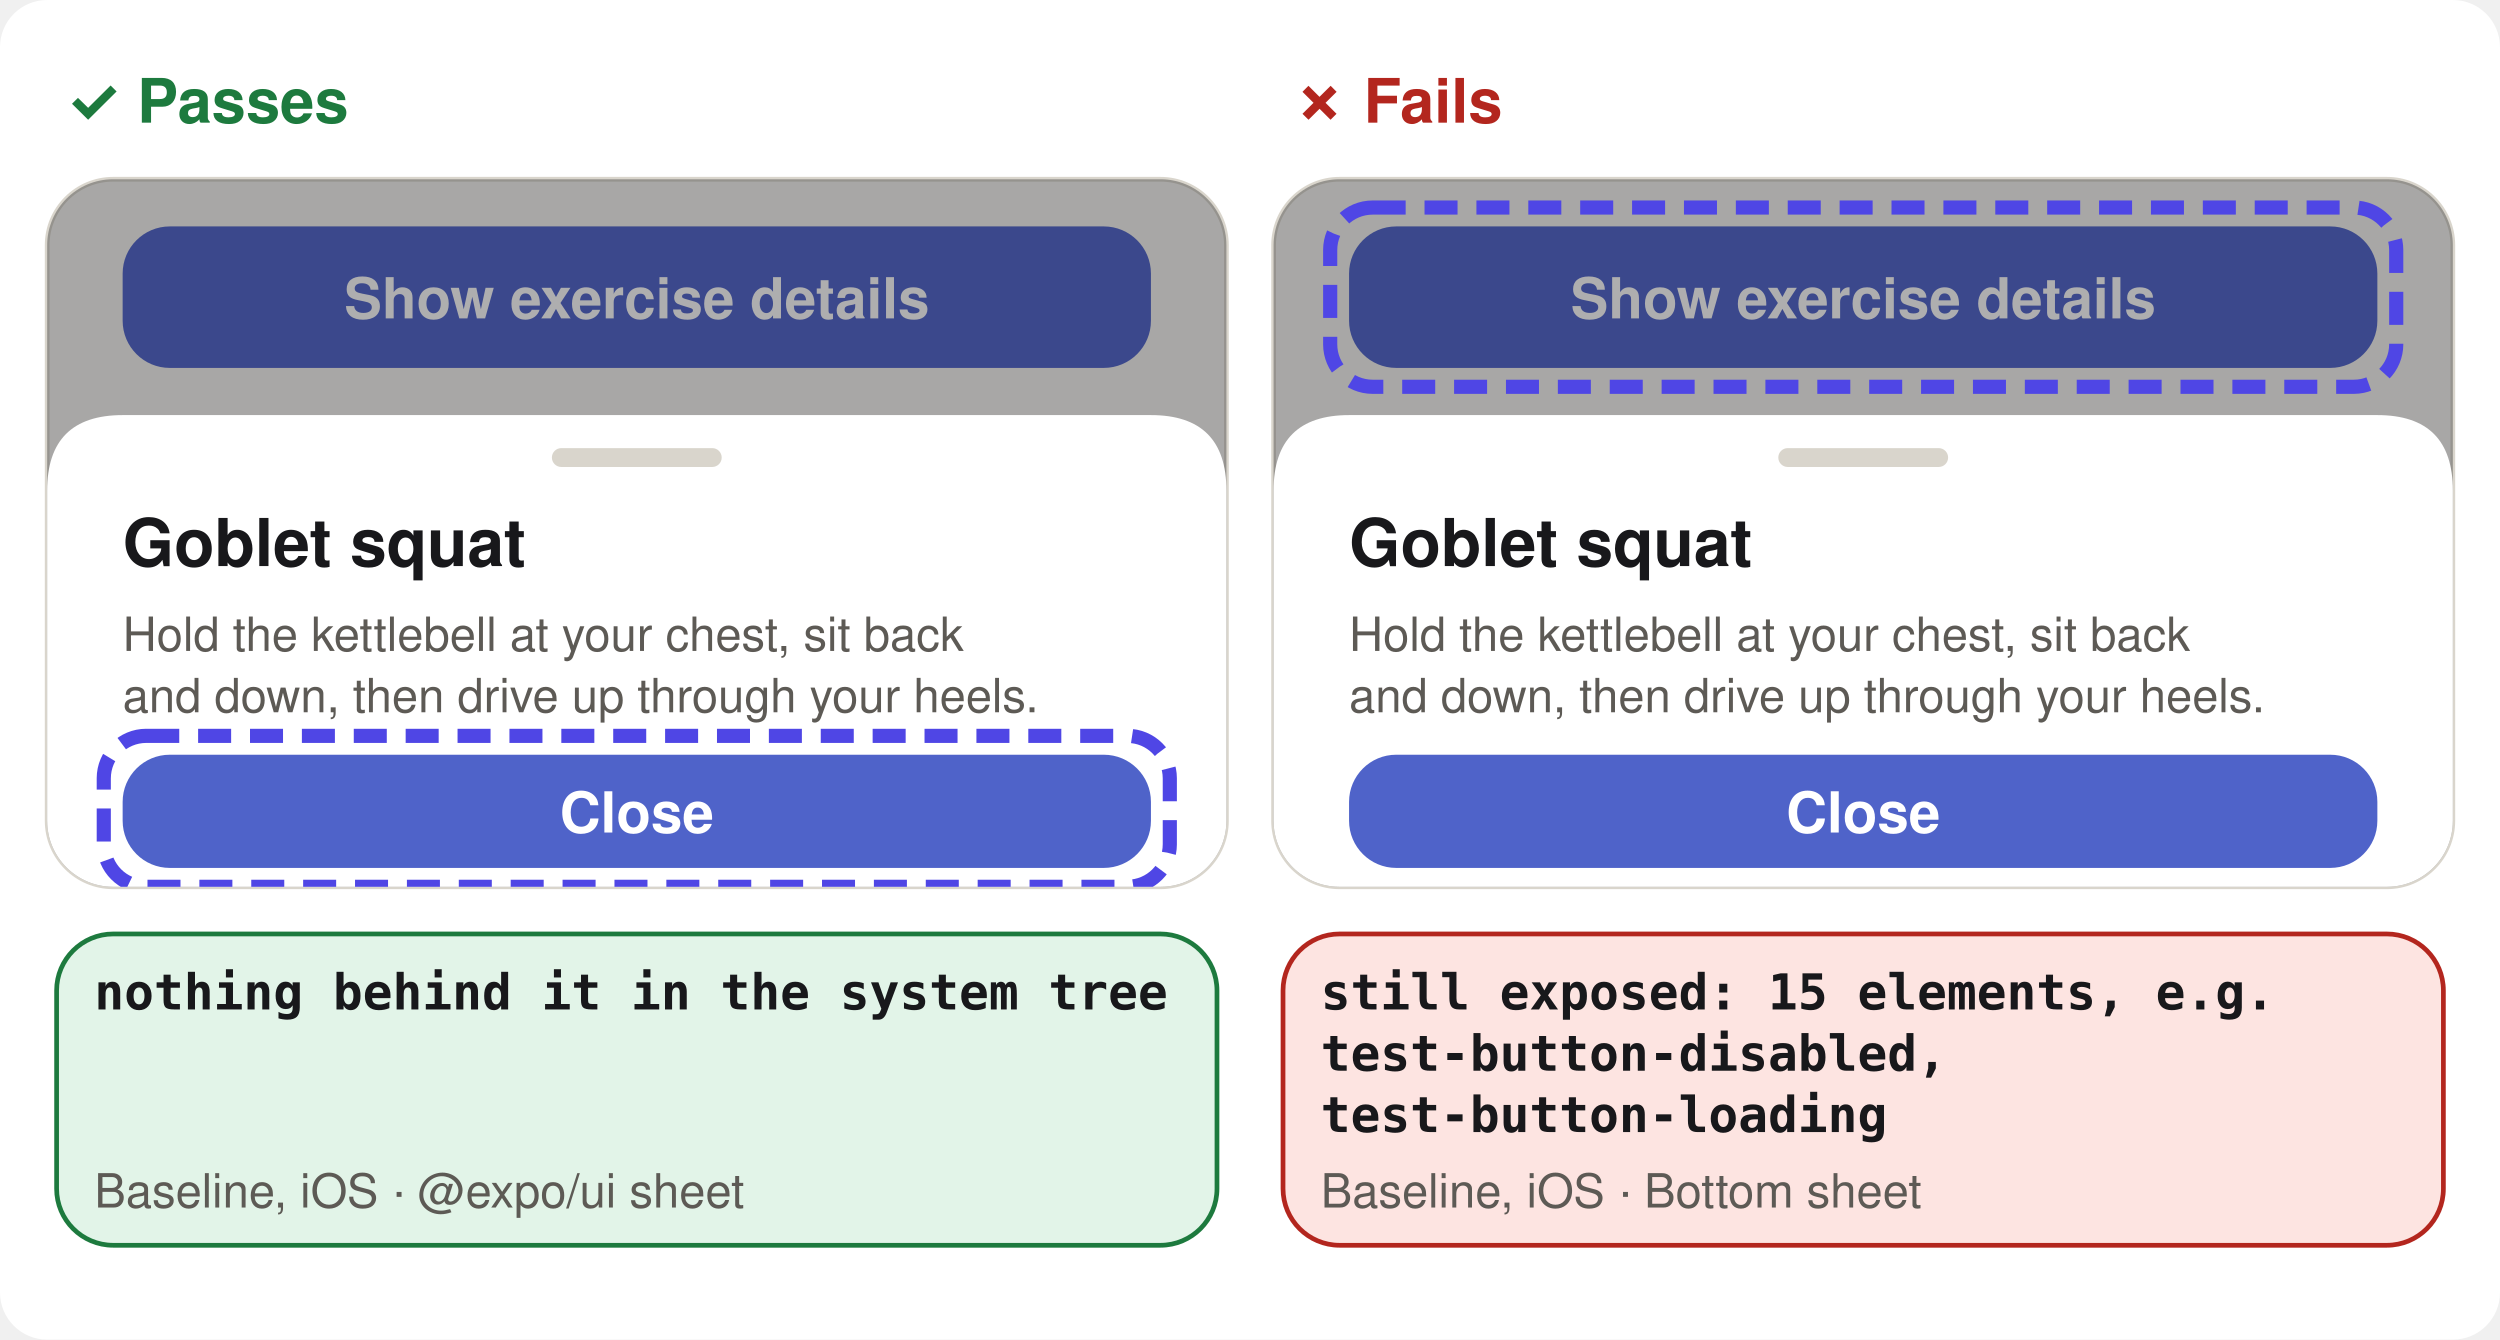
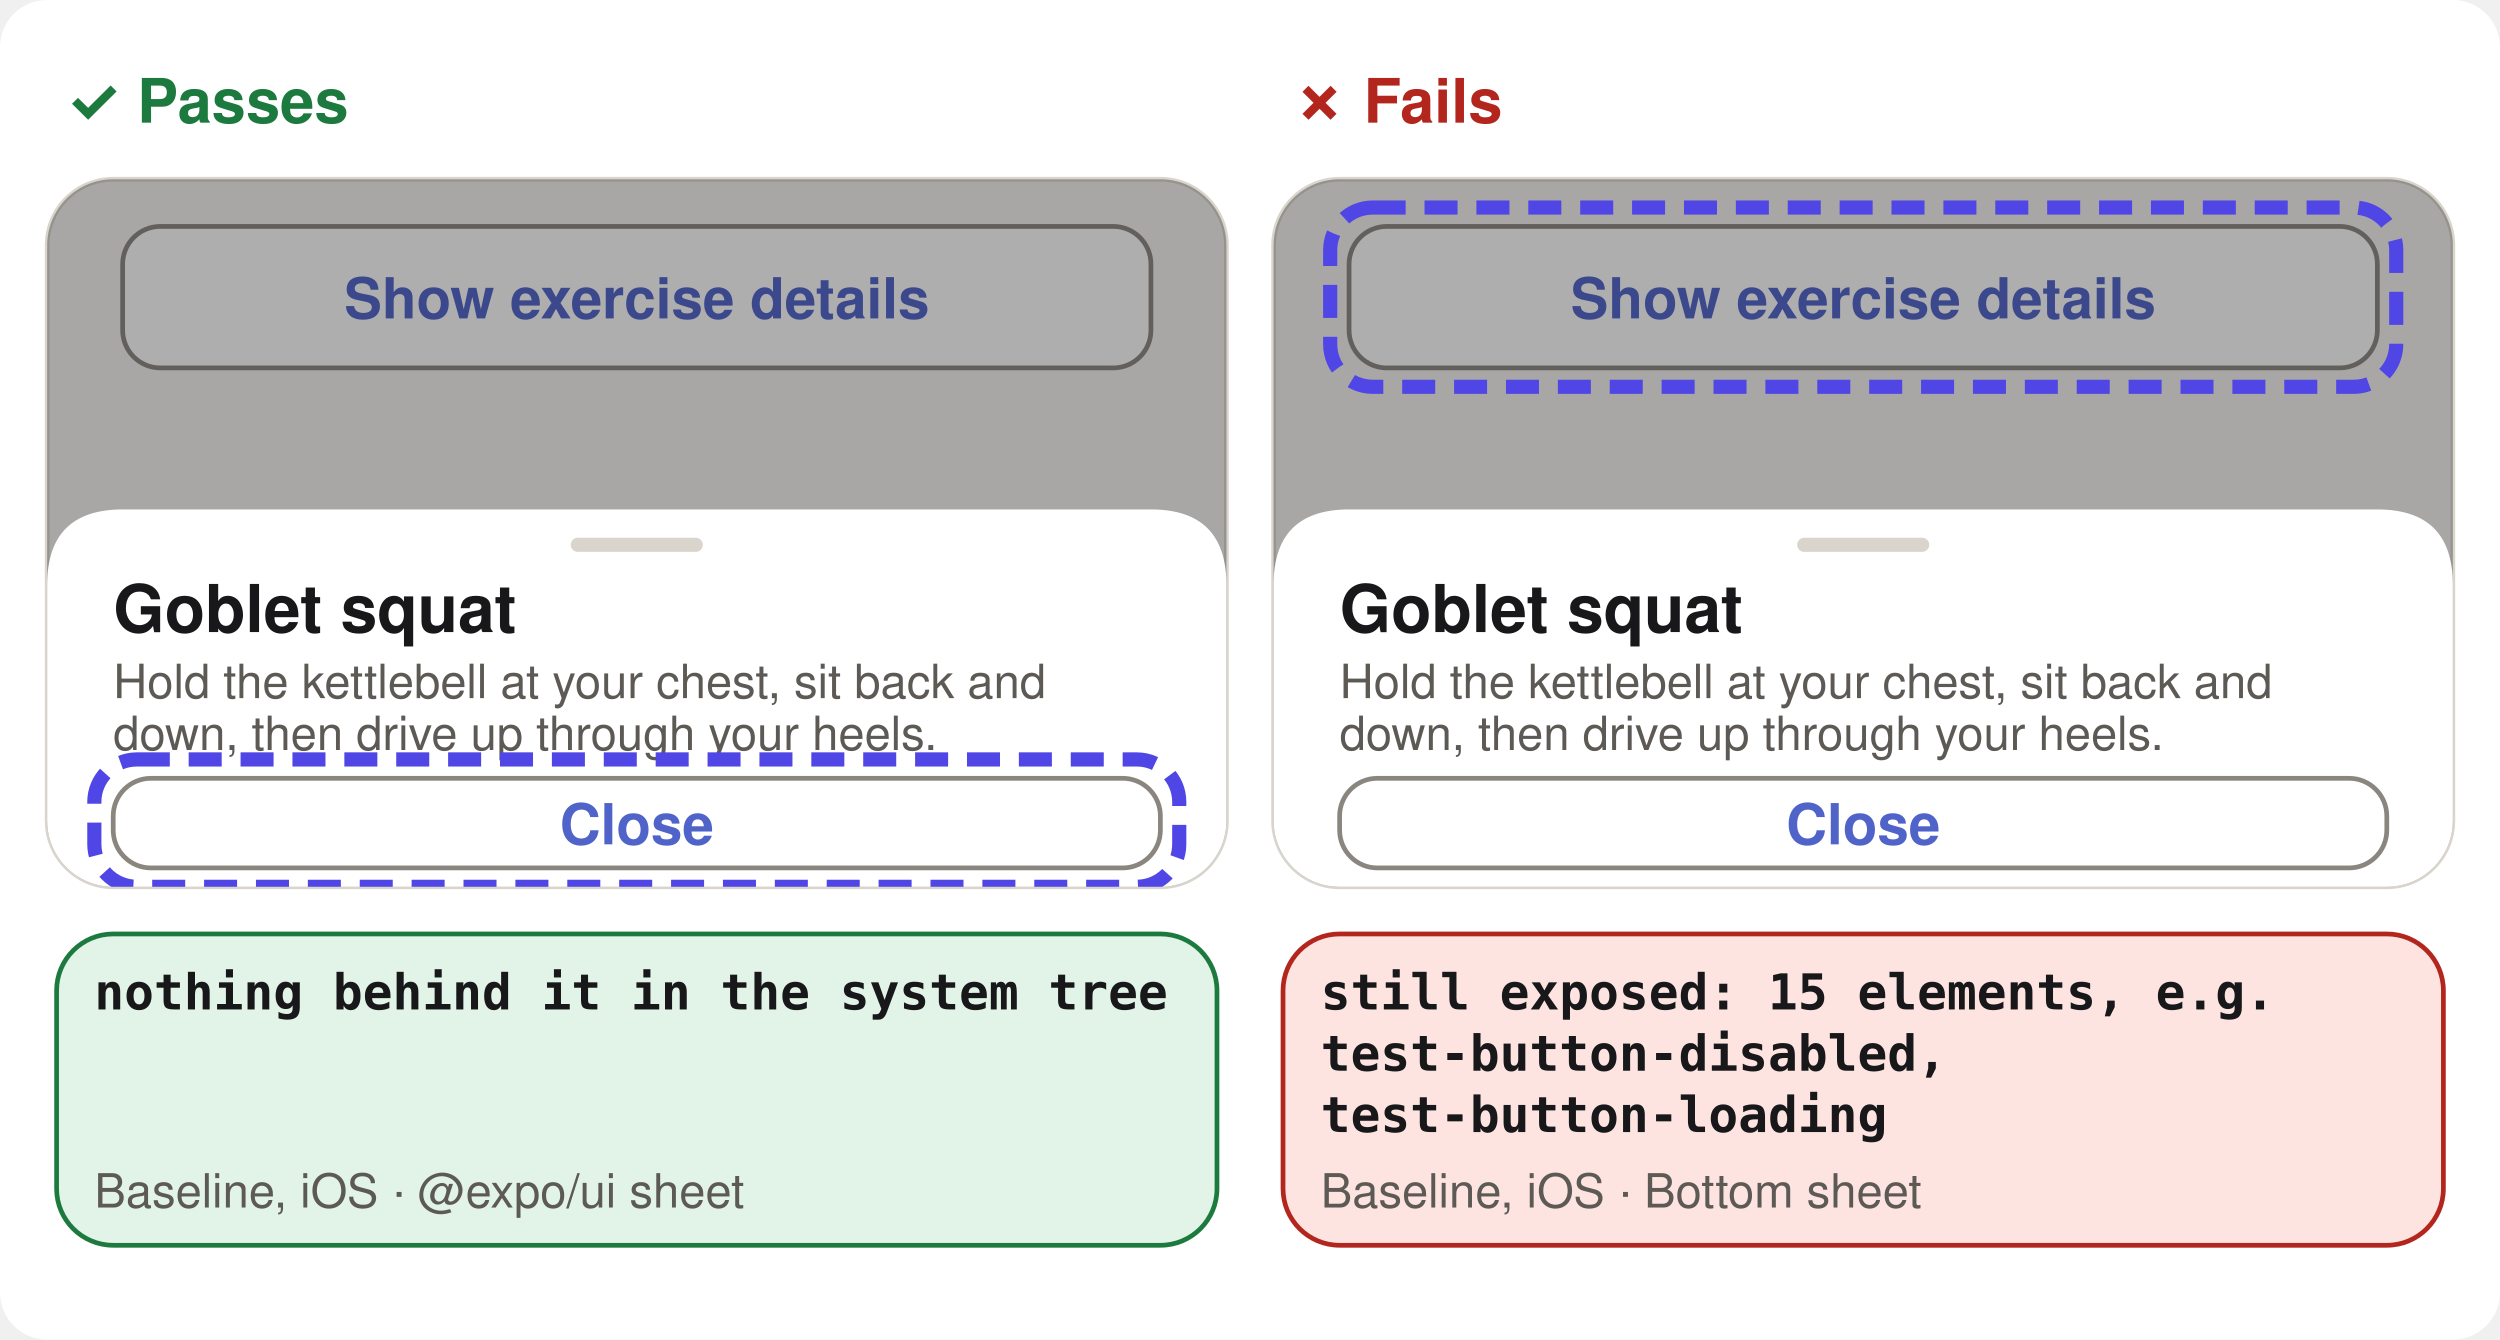
<svg xmlns="http://www.w3.org/2000/svg" viewBox="0 0 530 284" width="530" height="284" role="img" aria-label="With the sheet open, the screen reader can only reach the sheet. When it fails, it can still reach the screen above it.">
  <style>
svg { font: 12px -apple-system, BlinkMacSystemFont, "Segoe UI", Helvetica, Arial, sans-serif; }
.cp-bg { fill: #ffffff; } .cp-screen { fill: #f6f5f1; stroke: #d9d5cc; }
.cp-card, .cp-knob, .cp-seg { fill: #ffffff; } .cp-pop { fill: #ffffff; stroke: #d9d5cc; } .cp-knob, .cp-seg { stroke: #d9d5cc; } .cp-edge { stroke: #8a867f; }
.cp-field { fill: #ffffff; stroke: #c9c5bd; } .cp-field-bad { stroke: #b3261e; stroke-width: 1.5; }
- .cp-line { fill: #d9d5cc; } .cp-on, .cp-btn, .cp-dot { fill: #4f63c9; } .cp-off { fill: #e6e3dc; } .cp-danger { fill: #c0392b; } .cp-toast { fill: #26262b; }
+ .cp-line { fill: #d9d5cc; } .cp-track { fill: #8a8a94; } .cp-tri { fill: #3a3a40; } .cp-outline { fill: #ffffff; stroke: #8a867f; } .cp-btn-off { fill: #9fb0e6; } .cp-seg-box { fill: #ffffff; stroke: #4f63c9; stroke-width: 1.5; } .cp-on, .cp-btn, .cp-dot { fill: #4f63c9; } .cp-off { fill: #e6e3dc; } .cp-danger { fill: #c0392b; } .cp-toast { fill: #26262b; }
.cp-ring { fill: #ffffff; stroke: #8a867f; stroke-width: 1.5; } .cp-ring-on { stroke: #4f63c9; stroke-width: 2; } .cp-dotfill { fill: #5d5a55; }
.cp-spin { fill: none; stroke: #ffffff; stroke-width: 2; stroke-dasharray: 22 16; }
.cp-stroke { fill: none; stroke: #5d5a55; stroke-width: 2; stroke-linecap: round; stroke-linejoin: round; } .cp-inv-stroke { stroke: #ffffff; } .cp-accent-stroke { stroke: #4f63c9; } .cp-muted-stroke { stroke: #8a867f; }
.cp-dim { fill: #18181b; fill-opacity: .35; } .cp-ghost { fill: none; stroke: #8a867f; stroke-dasharray: 2 4; } .cp-ghostfill { fill: none; stroke: #8a867f; stroke-dasharray: 2 3; }
.cp-guide { fill: none; stroke: #8a867f; stroke-width: 1.5; stroke-dasharray: 3 3; } .cp-hit { fill: #4f46e5; fill-opacity: .12; }
.cp-focus { fill: none; stroke: #4f46e5; stroke-width: 3; stroke-dasharray: 7 4; }
.cp-finger { fill: #db2777; fill-opacity: .5; }
.cp-t { fill: #18181b; } .cp-b { font-weight: 700; } .cp-big { font-size: 14px; } .cp-small { font-size: 10px; } .cp-muted { fill: #5d5a55; } .cp-accent { fill: #4f63c9; }
.cp-s { fill: #5d5a55; font-size: 13px; font-weight: 700; } .cp-inv { fill: #ffffff; }
.cp-bad { fill: #b3261e; } .cp-ok { fill: #1d7a3e; } .cp-head { font-size: 13px; font-weight: 700; }
.cp-ok-b { fill: #e2f4e8; stroke: #1d7a3e; } .cp-bad-b { fill: #fde4e1; stroke: #b3261e; } .cp-say { fill: #18181b; font: 600 10.5px ui-monospace, SFMono-Regular, Menlo, monospace; } .cp-src { fill: #5d5a55; font-size: 10px; }
@media (prefers-color-scheme: dark) {
  .cp-bg { fill: #17171c; } .cp-screen { fill: #0e0e11; stroke: #33333c; }
  .cp-card, .cp-knob, .cp-seg, .cp-pop, .cp-field { fill: #23232a; } .cp-pop, .cp-knob, .cp-seg, .cp-field { stroke: #3a3a44; }
-   .cp-line { fill: #3a3a44; } .cp-on, .cp-btn, .cp-dot { fill: #8fa3ff; } .cp-off { fill: #2c2c34; } .cp-danger { fill: #e5675a; } .cp-toast { fill: #ececf1; }
+   .cp-line { fill: #3a3a44; } .cp-track { fill: #5a5a64; } .cp-tri { fill: #c9c9d1; } .cp-outline, .cp-seg-box { fill: #23232a; } .cp-outline { stroke: #5a5a64; } .cp-btn-off { fill: #3c4778; } .cp-seg-box { stroke: #8fa3ff; } .cp-on, .cp-btn, .cp-dot { fill: #8fa3ff; } .cp-off { fill: #2c2c34; } .cp-danger { fill: #e5675a; } .cp-toast { fill: #ececf1; }
  .cp-ring { fill: #23232a; stroke: #a09da6; } .cp-ring-on { stroke: #8fa3ff; } .cp-dotfill { fill: #a09da6; }
  .cp-spin { stroke: #0e0e11; } .cp-stroke { stroke: #a09da6; } .cp-inv-stroke { stroke: #0e0e11; } .cp-accent-stroke { stroke: #8fa3ff; }
  .cp-dim { fill: #000000; fill-opacity: .55; } .cp-focus { stroke: #a5a6ff; } .cp-guide { stroke: #a09da6; } .cp-hit { fill: #8b8cff; }
  .cp-t, .cp-say { fill: #ececf1; } .cp-muted, .cp-s, .cp-src { fill: #a09da6; } .cp-accent { fill: #8fa3ff; } .cp-inv { fill: #0e0e11; }
  .cp-bad { fill: #ff8a80; } .cp-ok { fill: #6fd28f; } .cp-field-bad { stroke: #ff8a80; }
  .cp-ok-b { fill: #15301f; stroke: #6fd28f; } .cp-bad-b { fill: #3a1c1b; stroke: #ff8a80; }
}
</style>
  <defs>
    <clipPath id="cpclip">
      <rect x="0" y="34" width="250" height="150" rx="14" />
    </clipPath>
  </defs>
  <rect width="530" height="284" rx="10" class="cp-bg" />
  <g transform="translate(10 4)">
    <g transform="translate(0 0)">
      <text x="4" y="22" class="cp-head cp-ok">✓ Passes</text>
      <rect x="0" y="34" width="250" height="150" rx="14" class="cp-screen" />
      <g clip-path="url(#cpclip)">
-         <rect x="16" y="44" width="218" height="30" rx="10" class="cp-btn" />
-         <text x="125" y="63.5" class="cp-t cp-b cp-inv" text-anchor="middle">Show exercise details</text>
+         <rect x="16" y="44" width="218" height="30" rx="8" class="cp-outline" />
+         <text x="125" y="63.5" class="cp-t cp-b cp-accent" text-anchor="middle">Show exercise details</text>
        <rect x="0" y="34" width="250" height="150" rx="14" class="cp-dim" />
-         <path d="M0 100 Q0 84 16 84 L234 84 Q250 84 250 100 L250 170 Q250 184 236 184 L14 184 Q0 184 0 170 Z" class="cp-card" />
-         <rect x="107" y="91" width="36" height="4" rx="2" class="cp-line" />
-         <text x="16" y="116" class="cp-t cp-b cp-big" text-anchor="start">Goblet squat</text>
-         <text x="16" y="134" class="cp-t cp-muted cp-small" text-anchor="start">Hold the kettlebell at your chest, sit back</text>
-         <text x="16" y="147" class="cp-t cp-muted cp-small" text-anchor="start">and down, then drive up through your heels.</text>
-         <rect x="16" y="156" width="218" height="24" rx="10" class="cp-btn" />
-         <text x="125" y="172.5" class="cp-t cp-b cp-inv" text-anchor="middle">Close</text>
-         <rect x="12" y="152" width="226" height="32" rx="9" class="cp-focus" />
+         <path d="M0 120 Q0 104 16 104 L234 104 Q250 104 250 120 L250 170 Q250 184 236 184 L14 184 Q0 184 0 170 Z" class="cp-card" />
+         <rect x="111" y="110" width="28" height="3" rx="1.5" class="cp-line" />
+         <text x="14" y="130" class="cp-t cp-b cp-big" text-anchor="start">Goblet squat</text>
+         <text x="14" y="144" class="cp-t cp-muted cp-small" text-anchor="start">Hold the kettlebell at your chest, sit back and</text>
+         <text x="14" y="155" class="cp-t cp-muted cp-small" text-anchor="start">down, then drive up through your heels.</text>
+         <rect x="14" y="161" width="222" height="19" rx="8" class="cp-outline" />
+         <text x="125" y="175" class="cp-t cp-b cp-accent" text-anchor="middle">Close</text>
+         <rect x="10" y="157" width="230" height="27" rx="9" class="cp-focus" />
      </g>
      <rect x="2" y="194" width="246" height="66" rx="12" class="cp-ok-b" />
      <text x="10" y="210" class="cp-say">nothing behind it in the system tree</text>
      <text x="10" y="252" class="cp-src">Baseline, iOS · @expo/ui sheet</text>
    </g>
    <g transform="translate(260 0)">
      <text x="4" y="22" class="cp-head cp-bad">✗ Fails</text>
      <rect x="0" y="34" width="250" height="150" rx="14" class="cp-screen" />
      <g clip-path="url(#cpclip)">
-         <rect x="16" y="44" width="218" height="30" rx="10" class="cp-btn" />
-         <text x="125" y="63.5" class="cp-t cp-b cp-inv" text-anchor="middle">Show exercise details</text>
+         <rect x="16" y="44" width="218" height="30" rx="8" class="cp-outline" />
+         <text x="125" y="63.5" class="cp-t cp-b cp-accent" text-anchor="middle">Show exercise details</text>
        <rect x="0" y="34" width="250" height="150" rx="14" class="cp-dim" />
-         <path d="M0 100 Q0 84 16 84 L234 84 Q250 84 250 100 L250 170 Q250 184 236 184 L14 184 Q0 184 0 170 Z" class="cp-card" />
-         <rect x="107" y="91" width="36" height="4" rx="2" class="cp-line" />
-         <text x="16" y="116" class="cp-t cp-b cp-big" text-anchor="start">Goblet squat</text>
-         <text x="16" y="134" class="cp-t cp-muted cp-small" text-anchor="start">Hold the kettlebell at your chest, sit back</text>
-         <text x="16" y="147" class="cp-t cp-muted cp-small" text-anchor="start">and down, then drive up through your heels.</text>
-         <rect x="16" y="156" width="218" height="24" rx="10" class="cp-btn" />
-         <text x="125" y="172.5" class="cp-t cp-b cp-inv" text-anchor="middle">Close</text>
+         <path d="M0 120 Q0 104 16 104 L234 104 Q250 104 250 120 L250 170 Q250 184 236 184 L14 184 Q0 184 0 170 Z" class="cp-card" />
+         <rect x="111" y="110" width="28" height="3" rx="1.5" class="cp-line" />
+         <text x="14" y="130" class="cp-t cp-b cp-big" text-anchor="start">Goblet squat</text>
+         <text x="14" y="144" class="cp-t cp-muted cp-small" text-anchor="start">Hold the kettlebell at your chest, sit back and</text>
+         <text x="14" y="155" class="cp-t cp-muted cp-small" text-anchor="start">down, then drive up through your heels.</text>
+         <rect x="14" y="161" width="222" height="19" rx="8" class="cp-outline" />
+         <text x="125" y="175" class="cp-t cp-b cp-accent" text-anchor="middle">Close</text>
        <rect x="12" y="40" width="226" height="38" rx="9" class="cp-focus" />
      </g>
      <rect x="2" y="194" width="246" height="66" rx="12" class="cp-bad-b" />
      <text x="10" y="210" class="cp-say">still exposed: 15 elements, e.g.</text>
      <text x="10" y="223" class="cp-say">test-button-disabled,</text>
      <text x="10" y="236" class="cp-say">test-button-loading</text>
      <text x="10" y="252" class="cp-src">Baseline, iOS · Bottom sheet</text>
    </g>
  </g>
</svg>
